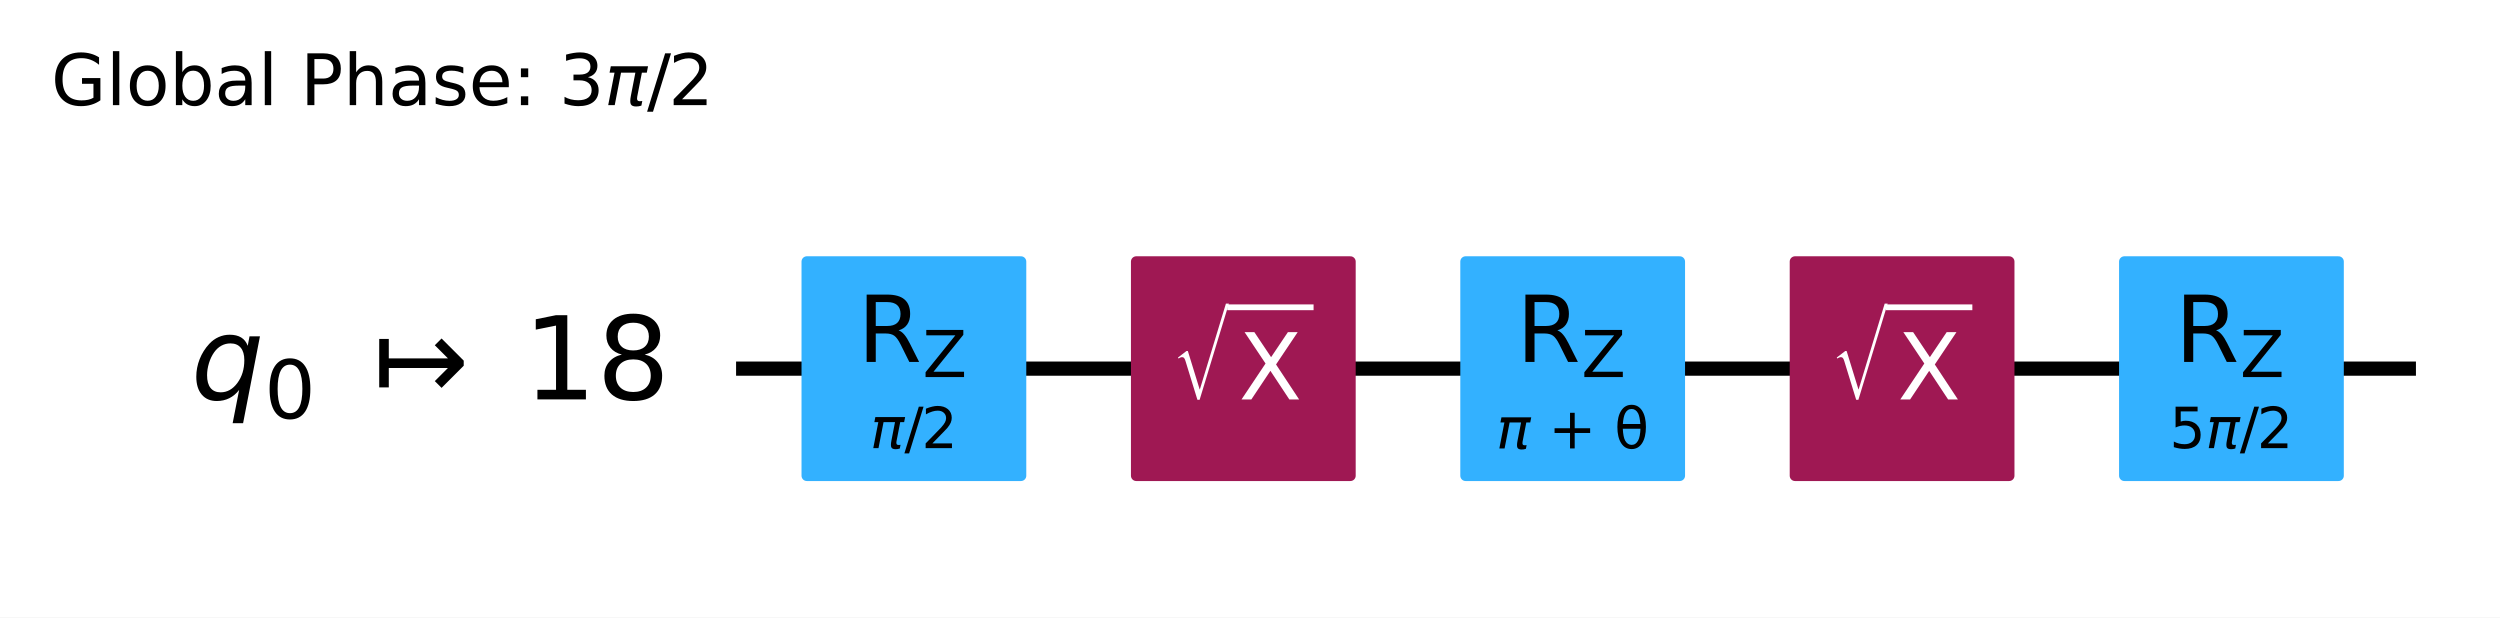
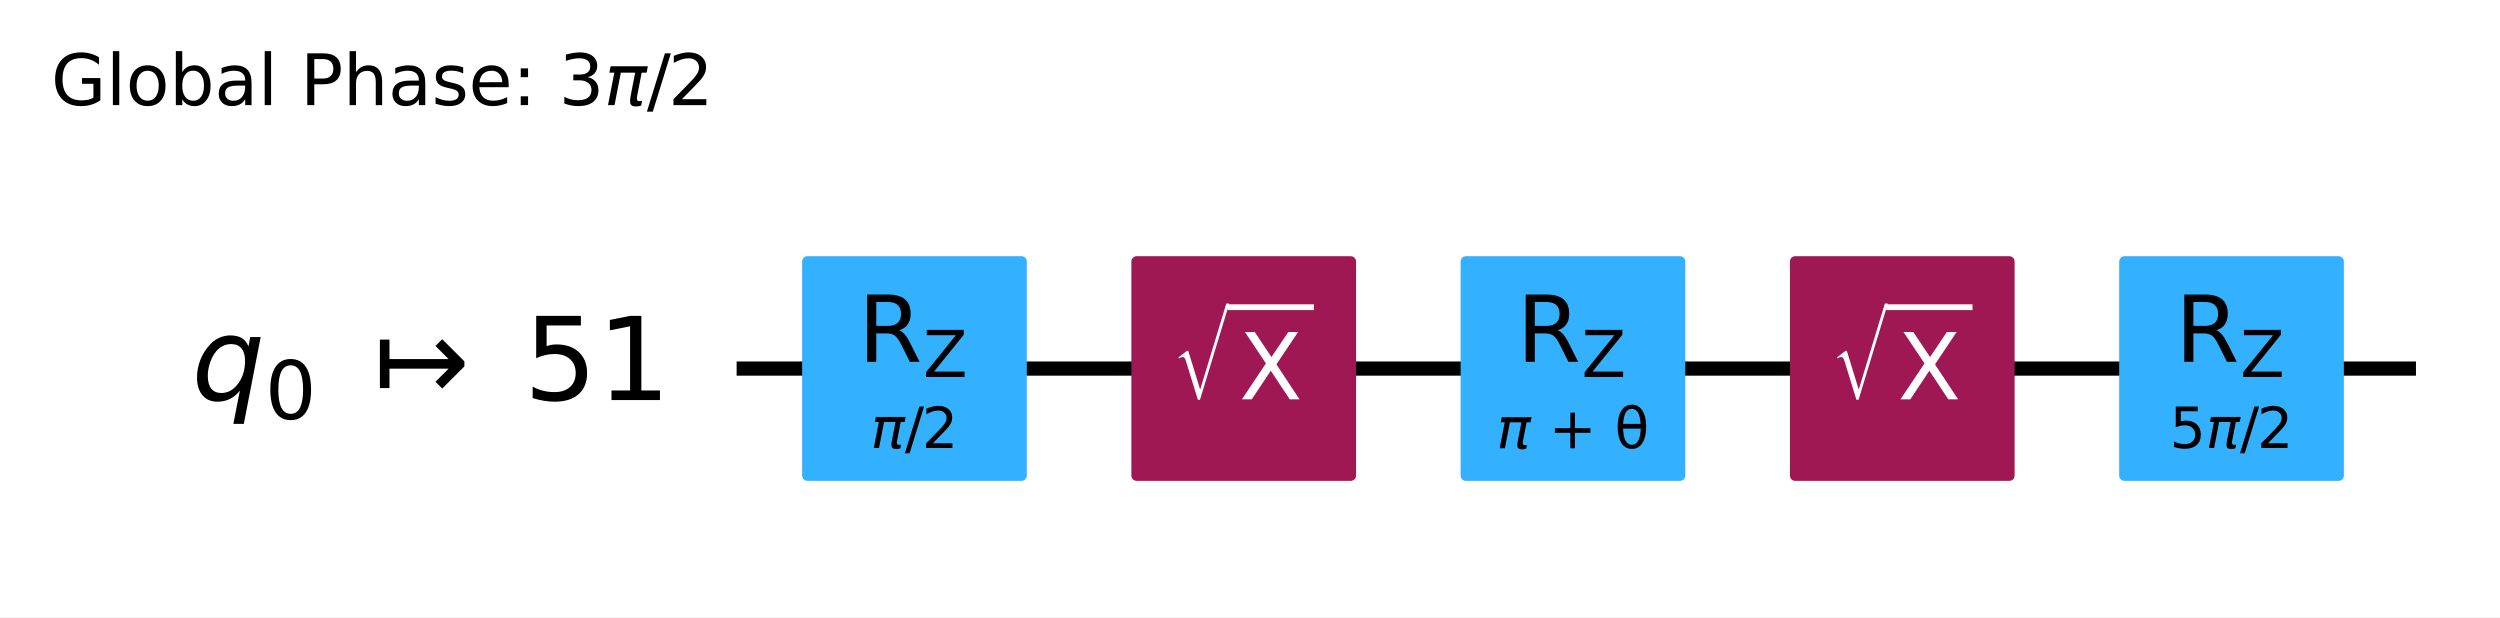
- <svg xmlns="http://www.w3.org/2000/svg" xmlns:xlink="http://www.w3.org/1999/xlink" width="351.83pt" height="86.894pt" version="1.1" viewBox="0 0 351.83 86.894">
+ <svg xmlns="http://www.w3.org/2000/svg" xmlns:xlink="http://www.w3.org/1999/xlink" width="351.94pt" height="86.894pt" version="1.1" viewBox="0 0 351.94 86.894">
  <defs>
    <style type="text/css">*{stroke-linejoin: round; stroke-linecap: butt}</style>
  </defs>
-   <path d="m0 86.894h351.83v-86.894h-351.83z" fill="#ffffff" />
-   <path d="m103.59 51.882h236.41" clip-path="url(#95c10ee0381)" fill="none" stroke="#000000" stroke-linecap="square" stroke-width="2" />
+   <path d="m0 86.894h351.94v-86.894h-351.94z" fill="#ffffff" />
+   <path d="m103.7 51.882h236.41" clip-path="url(#95c10ee0381)" fill="none" stroke="#000000" stroke-linecap="square" stroke-width="2" />
  <g transform="translate(7.2 14.798) scale(.1 -.1)">
    <defs>
      <path id="DejaVuSans-47" transform="scale(.015625)" d="m3809 666v1253h-1031v519h1656v-2004q-365-259-806-392-440-133-940-133-1094 0-1712 639-617 640-617 1780 0 1144 617 1783 618 639 1712 639 456 0 867-113 411-112 758-331v-672q-350 297-744 447t-828 150q-857 0-1287-478-429-478-429-1425 0-944 429-1422 430-478 1287-478 334 0 596 58 263 58 472 180z" />
      <path id="DejaVuSans-6c" transform="scale(.015625)" d="m603 4863h575v-4863h-575v4863z" />
      <path id="DejaVuSans-6f" transform="scale(.015625)" d="m1959 3097q-462 0-731-361t-269-989 267-989q268-361 733-361 460 0 728 362 269 363 269 988 0 622-269 986-268 364-728 364zm0 487q750 0 1178-488 429-487 429-1349 0-859-429-1349-428-489-1178-489-753 0-1180 489-426 490-426 1349 0 862 426 1349 427 488 1180 488z" />
      <path id="DejaVuSans-62" transform="scale(.015625)" d="m3116 1747q0 634-261 995t-717 361q-457 0-718-361t-261-995 261-995 718-361q456 0 717 361t261 995zm-1957 1222q182 312 458 463 277 152 661 152 638 0 1036-506 399-506 399-1331t-399-1332q-398-506-1036-506-384 0-661 152-276 152-458 464v-525h-578v4863h578v-1894z" />
      <path id="DejaVuSans-61" transform="scale(.015625)" d="m2194 1759q-697 0-966-159t-269-544q0-306 202-486 202-179 548-179 479 0 768 339t289 901v128h-572zm1147 238v-1997h-575v531q-197-318-491-470t-719-152q-537 0-855 302-317 302-317 808 0 590 395 890 396 300 1180 300h807v57q0 397-261 614t-733 217q-300 0-585-72-284-72-546-216v532q315 122 612 182 297 61 578 61 760 0 1135-394 375-393 375-1193z" />
      <path id="DejaVuSans-50" transform="scale(.015625)" d="m1259 4147v-1753h794q441 0 681 228 241 228 241 650 0 419-241 647-240 228-681 228h-794zm-631 519h1425q785 0 1186-355 402-355 402-1039 0-691-402-1044-401-353-1186-353h-794v-1875h-631v4666z" />
      <path id="DejaVuSans-68" transform="scale(.015625)" d="m3513 2113v-2113h-575v2094q0 497-194 743-194 247-581 247-466 0-735-297-269-296-269-809v-1978h-578v4863h578v-1907q207 316 486 472 280 156 646 156 603 0 912-373 310-373 310-1098z" />
      <path id="DejaVuSans-73" transform="scale(.015625)" d="m2834 3397v-544q-243 125-506 187-262 63-544 63-428 0-642-131t-214-394q0-200 153-314t616-217l197-44q612-131 870-370t258-667q0-488-386-773-386-284-1061-284-281 0-586 55t-642 164v594q319-166 628-249 309-82 613-82 406 0 624 139 219 139 219 392 0 234-158 359-157 125-692 241l-200 47q-534 112-772 345-237 233-237 639 0 494 350 762 350 269 994 269 318 0 599-47 282-46 519-140z" />
      <path id="DejaVuSans-65" transform="scale(.015625)" d="m3597 1894v-281h-2644q38-594 358-905t892-311q331 0 642 81t618 244v-544q-310-131-635-200t-659-69q-838 0-1327 487-489 488-489 1320 0 859 464 1363 464 505 1252 505 706 0 1117-455 411-454 411-1235zm-575 169q-6 471-264 752-258 282-683 282-481 0-770-272t-333-766l2050 4z" />
      <path id="DejaVuSans-3a" transform="scale(.015625)" d="m750 794h659v-794h-659v794zm0 2515h659v-793h-659v793z" />
      <path id="DejaVuSans-33" transform="scale(.015625)" d="m2597 2516q453-97 707-404 255-306 255-756 0-690-475-1069-475-378-1350-378-293 0-604 58t-642 174v609q262-153 574-231 313-78 654-78 593 0 904 234t311 681q0 413-289 645-289 233-804 233h-544v519h569q465 0 712 186t247 536q0 359-255 551-254 193-729 193-260 0-557-57-297-56-653-174v562q360 100 674 150t592 50q719 0 1137-327 419-326 419-882 0-388-222-655t-631-370z" />
      <path id="DejaVuSans-Oblique-3c0" transform="scale(.015625)" d="m584 3500h3354l-113-575h-441l-418-2150q-44-225 15-325 57-97 228-97 47 0 116 10 72 6 94 9l-81-416q-116-40-235-59-122-19-237-19-375 0-478 203-104 207 3 757l406 2087h-1291l-568-2925h-588l569 2925h-447l112 575z" />
      <path id="DejaVuSans-2f" transform="scale(.015625)" d="m1625 4666h531l-1625-5260h-531l1625 5260z" />
      <path id="DejaVuSans-32" transform="scale(.015625)" d="m1228 531h2203v-531h-2962v531q359 372 979 998 621 627 780 809 303 340 423 576 121 236 121 464 0 372-261 606-261 235-680 235-297 0-627-103-329-103-704-313v638q381 153 712 231 332 78 607 78 725 0 1156-363 431-362 431-968 0-288-108-546-107-257-392-607-78-91-497-524-418-433-1181-1211z" />
    </defs>
    <use transform="translate(0 .015625)" xlink:href="#DejaVuSans-47" />
    <use transform="translate(77.49 .015625)" xlink:href="#DejaVuSans-6c" />
    <use transform="translate(105.27 .015625)" xlink:href="#DejaVuSans-6f" />
    <use transform="translate(166.46 .015625)" xlink:href="#DejaVuSans-62" />
    <use transform="translate(229.93 .015625)" xlink:href="#DejaVuSans-61" />
    <use transform="translate(291.21 .015625)" xlink:href="#DejaVuSans-6c" />
    <use transform="translate(318.99 .015625)" xlink:href="#DejaVuSans-20" />
    <use transform="translate(350.78 .015625)" xlink:href="#DejaVuSans-50" />
    <use transform="translate(411.08 .015625)" xlink:href="#DejaVuSans-68" />
    <use transform="translate(474.46 .015625)" xlink:href="#DejaVuSans-61" />
    <use transform="translate(535.74 .015625)" xlink:href="#DejaVuSans-73" />
    <use transform="translate(587.84 .015625)" xlink:href="#DejaVuSans-65" />
    <use transform="translate(649.37 .015625)" xlink:href="#DejaVuSans-3a" />
    <use transform="translate(683.06 .015625)" xlink:href="#DejaVuSans-20" />
    <use transform="translate(714.84 .015625)" xlink:href="#DejaVuSans-33" />
    <use transform="translate(778.47 .015625)" xlink:href="#DejaVuSans-Oblique-3c0" />
    <use transform="translate(838.67 .015625)" xlink:href="#DejaVuSans-2f" />
    <use transform="translate(868.74 .015625)" xlink:href="#DejaVuSans-32" />
  </g>
-   <path d="m98.952 28.705h-1158.8v92.708h1158.8z" clip-path="url(#95c10ee0381)" fill="#ffffff" stroke="#ffffff" stroke-width="1.5" />
-   <path d="m113.55 66.947h30.13v-30.13h-30.13z" clip-path="url(#95c10ee0381)" fill="#33b1ff" stroke="#33b1ff" stroke-width="1.5" />
-   <path d="m159.91 66.947h30.13v-30.13h-30.13z" clip-path="url(#95c10ee0381)" fill="#9f1853" stroke="#9f1853" stroke-width="1.5" />
-   <path d="m206.26 66.947h30.13v-30.13h-30.13z" clip-path="url(#95c10ee0381)" fill="#33b1ff" stroke="#33b1ff" stroke-width="1.5" />
-   <path d="m252.62 66.947h30.13v-30.13h-30.13z" clip-path="url(#95c10ee0381)" fill="#9f1853" stroke="#9f1853" stroke-width="1.5" />
-   <path d="m298.97 66.947h30.13v-30.13h-30.13z" clip-path="url(#95c10ee0381)" fill="#33b1ff" stroke="#33b1ff" stroke-width="1.5" />
+   <path d="m99.064 28.705h-1158.8v92.708h1158.8z" clip-path="url(#95c10ee0381)" fill="#ffffff" stroke="#ffffff" stroke-width="1.5" />
+   <path d="m113.67 66.947h30.13v-30.13h-30.13z" clip-path="url(#95c10ee0381)" fill="#33b1ff" stroke="#33b1ff" stroke-width="1.5" />
+   <path d="m160.02 66.947h30.13v-30.13h-30.13z" clip-path="url(#95c10ee0381)" fill="#9f1853" stroke="#9f1853" stroke-width="1.5" />
+   <path d="m206.37 66.947h30.13v-30.13h-30.13z" clip-path="url(#95c10ee0381)" fill="#33b1ff" stroke="#33b1ff" stroke-width="1.5" />
+   <path d="m252.73 66.947h30.13v-30.13h-30.13z" clip-path="url(#95c10ee0381)" fill="#9f1853" stroke="#9f1853" stroke-width="1.5" />
+   <path d="m299.08 66.947h30.13v-30.13h-30.13z" clip-path="url(#95c10ee0381)" fill="#33b1ff" stroke="#33b1ff" stroke-width="1.5" />
  <g clip-path="url(#95c10ee0381)">
-     <g transform="translate(26.879 56.333) scale(.1625 -.1625)">
+     <g transform="translate(26.991 56.333) scale(.1625 -.1625)">
      <defs>
        <path id="DejaVuSans-Oblique-71" transform="scale(.015625)" d="m2669 525q-231-303-546-460-314-156-695-156-531 0-833 358-301 358-301 986 0 506 186 978t533 847q225 244 517 375t614 131q387 0 637-153t363-462l100 525h578l-934-4813h-579l360 1844zm-1778 813q0-463 193-705 194-242 560-242 544 0 928 520t384 1264q0 450-199 689-198 239-569 239-272 0-504-127-231-126-403-370-181-256-286-600-104-343-104-668z" />
        <path id="DejaVuSans-30" transform="scale(.015625)" d="m2034 4250q-487 0-733-480-245-479-245-1442 0-959 245-1439 246-480 733-480 491 0 736 480 246 480 246 1439 0 963-246 1442-245 480-736 480zm0 500q785 0 1199-621 414-620 414-1801 0-1178-414-1799-414-620-1199-620-784 0-1198 620-414 621-414 1799 0 1181 414 1801 414 621 1198 621z" />
        <path id="DejaVuSans-21a6" transform="scale(.015625)" d="m4175 1741h-3278v-1078h-531v2687h531v-1078h3278l-728 728 375 375 1228-1228v-281l-1228-1228-375 375 728 728z" />
+         <path id="DejaVuSans-35" transform="scale(.015625)" d="m691 4666h2478v-532h-1900v-1143q137 47 274 70 138 23 276 23 781 0 1237-428 457-428 457-1159 0-753-469-1171-469-417-1322-417-294 0-599 50-304 50-629 150v635q281-153 581-228t634-75q541 0 856 284 316 284 316 772 0 487-316 771-315 285-856 285-253 0-505-56-251-56-513-175v2344z" />
        <path id="DejaVuSans-31" transform="scale(.015625)" d="m794 531h1031v3560l-1122-225v575l1116 225h631v-4135h1031v-531h-2687v531z" />
-         <path id="DejaVuSans-38" transform="scale(.015625)" d="m2034 2216q-450 0-708-241-257-241-257-662 0-422 257-663 258-241 708-241t709 242q260 243 260 662 0 421-258 662-257 241-711 241zm-631 268q-406 100-633 378-226 279-226 679 0 559 398 884 399 325 1092 325 697 0 1094-325t397-884q0-400-227-679-226-278-629-378 456-106 710-416 255-309 255-755 0-679-414-1042-414-362-1186-362-771 0-1186 362-414 363-414 1042 0 446 256 755 257 310 713 416zm-231 997q0-362 226-565 227-203 636-203 407 0 636 203 230 203 230 565 0 363-230 566-229 203-636 203-409 0-636-203-226-203-226-566z" />
      </defs>
-       <use transform="translate(0 .78125)" xlink:href="#DejaVuSans-Oblique-71" />
-       <use transform="translate(63.477 -15.625) scale(.7)" xlink:href="#DejaVuSans-30" />
-       <use transform="translate(157.29 .78125)" xlink:href="#DejaVuSans-21a6" />
-       <use transform="translate(287.62 .78125)" xlink:href="#DejaVuSans-31" />
-       <use transform="translate(351.24 .78125)" xlink:href="#DejaVuSans-38" />
+       <use transform="translate(0 .09375)" xlink:href="#DejaVuSans-Oblique-71" />
+       <use transform="translate(63.477 -16.312) scale(.7)" xlink:href="#DejaVuSans-30" />
+       <use transform="translate(157.29 .09375)" xlink:href="#DejaVuSans-21a6" />
+       <use transform="translate(287.62 .09375)" xlink:href="#DejaVuSans-35" />
+       <use transform="translate(351.24 .09375)" xlink:href="#DejaVuSans-31" />
    </g>
  </g>
  <g clip-path="url(#95c10ee0381)">
-     <g transform="translate(122.46 63.128) scale(.08 -.08)">
+     <g transform="translate(122.57 63.128) scale(.08 -.08)">
      <use transform="translate(0 .78125)" xlink:href="#DejaVuSans-Oblique-3c0" />
      <use transform="translate(60.205 .78125)" xlink:href="#DejaVuSans-2f" />
      <use transform="translate(90.271 .78125)" xlink:href="#DejaVuSans-32" />
    </g>
  </g>
  <g clip-path="url(#95c10ee0381)">
-     <g transform="translate(120.69 50.949) scale(.13 -.13)">
+     <g transform="translate(120.8 50.949) scale(.13 -.13)">
      <defs>
        <path id="DejaVuSans-52" transform="scale(.015625)" d="m2841 2188q203-69 395-294t386-619l641-1275h-679l-596 1197q-232 469-449 622t-592 153h-688v-1972h-631v4666h1425q800 0 1194-335 394-334 394-1009 0-441-205-732-205-290-595-402zm-1582 1959v-1656h794q456 0 689 211t233 620-233 617-689 208h-794z" />
        <path id="DejaVuSans-5a" transform="scale(.015625)" d="m359 4666h3666v-482l-2950-3653h3022v-531h-3809v481l2950 3653h-2879v532z" />
      </defs>
      <use transform="translate(0 .09375)" xlink:href="#DejaVuSans-52" />
      <use transform="translate(70.439 -16.312) scale(.7)" xlink:href="#DejaVuSans-5a" />
    </g>
  </g>
  <g clip-path="url(#95c10ee0381)">
-     <g transform="translate(164.96 56.328) scale(.13 -.13)" fill="#ffffff">
+     <g transform="translate(165.07 56.328) scale(.13 -.13)" fill="#ffffff">
      <defs>
        <path id="STIXSizeOneSym-Regular-221a" transform="scale(.015625)" d="m6970 9933-3597-11821h-269l-1478 4806q-71 231-161 333-89 103-236 103-218 0-435-173l-77 128 1049 806h160l1453-4717h26l3200 10535h365z" />
        <path id="DejaVuSans-58" transform="scale(.015625)" d="m403 4666h678l1160-1735 1165 1735h678l-1500-2241 1600-2425h-678l-1312 1984-1322-1984h-681l1665 2491-1453 2175z" />
      </defs>
      <use transform="translate(0 17.094) scale(.56391)" xlink:href="#STIXSizeOneSym-Regular-221a" />
      <use transform="translate(72.088 .84375)" xlink:href="#DejaVuSans-58" />
      <path d="m59.588 97.5v6.25h93.506v-6.25h-93.506z" />
    </g>
  </g>
  <g clip-path="url(#95c10ee0381)">
-     <g transform="translate(210.57 63.128) scale(.08 -.08)">
+     <g transform="translate(210.68 63.128) scale(.08 -.08)">
      <defs>
        <path id="DejaVuSans-2b" transform="scale(.015625)" d="m2944 4013v-1741h1740v-531h-1740v-1741h-525v1741h-1741v531h1741v1741h525z" />
        <path id="DejaVuSans-3b8" transform="scale(.015625)" d="m2953 2219h-1990q46-935 262-1331 269-488 734-488 469 0 729 491 228 431 265 1328zm-9 531q-88 888-256 1200-269 494-729 494-478 0-731-488-200-393-259-1206h1975zm-985 2163q750 0 1179-663 428-659 428-1828 0-1166-428-1828-429-666-1179-666-753 0-1178 666-428 662-428 1828 0 1169 428 1828 425 663 1178 663z" />
      </defs>
      <use transform="translate(0 .23438)" xlink:href="#DejaVuSans-Oblique-3c0" />
      <use transform="translate(60.205 .23438)" xlink:href="#DejaVuSans-20" />
      <use transform="translate(91.992 .23438)" xlink:href="#DejaVuSans-2b" />
      <use transform="translate(175.78 .23438)" xlink:href="#DejaVuSans-20" />
      <use transform="translate(207.57 .23438)" xlink:href="#DejaVuSans-3b8" />
    </g>
  </g>
  <g clip-path="url(#95c10ee0381)">
-     <g transform="translate(213.4 50.949) scale(.13 -.13)">
+     <g transform="translate(213.51 50.949) scale(.13 -.13)">
      <use transform="translate(0 .09375)" xlink:href="#DejaVuSans-52" />
      <use transform="translate(70.439 -16.312) scale(.7)" xlink:href="#DejaVuSans-5a" />
    </g>
  </g>
  <g clip-path="url(#95c10ee0381)">
-     <g transform="translate(257.67 56.328) scale(.13 -.13)" fill="#ffffff">
+     <g transform="translate(257.78 56.328) scale(.13 -.13)" fill="#ffffff">
      <use transform="translate(0 17.094) scale(.56391)" xlink:href="#STIXSizeOneSym-Regular-221a" />
      <use transform="translate(72.088 .84375)" xlink:href="#DejaVuSans-58" />
      <path d="m59.588 97.5v6.25h93.506v-6.25h-93.506z" />
    </g>
  </g>
  <g clip-path="url(#95c10ee0381)">
-     <g transform="translate(305.31 63.128) scale(.08 -.08)">
-       <defs>
-         <path id="DejaVuSans-35" transform="scale(.015625)" d="m691 4666h2478v-532h-1900v-1143q137 47 274 70 138 23 276 23 781 0 1237-428 457-428 457-1159 0-753-469-1171-469-417-1322-417-294 0-599 50-304 50-629 150v635q281-153 581-228t634-75q541 0 856 284 316 284 316 772 0 487-316 771-315 285-856 285-253 0-505-56-251-56-513-175v2344z" />
-       </defs>
+     <g transform="translate(305.43 63.128) scale(.08 -.08)">
      <use transform="translate(0 .78125)" xlink:href="#DejaVuSans-35" />
      <use transform="translate(63.623 .78125)" xlink:href="#DejaVuSans-Oblique-3c0" />
      <use transform="translate(123.83 .78125)" xlink:href="#DejaVuSans-2f" />
      <use transform="translate(153.89 .78125)" xlink:href="#DejaVuSans-32" />
    </g>
  </g>
  <g clip-path="url(#95c10ee0381)">
-     <g transform="translate(306.1 50.949) scale(.13 -.13)">
+     <g transform="translate(306.22 50.949) scale(.13 -.13)">
      <use transform="translate(0 .09375)" xlink:href="#DejaVuSans-52" />
      <use transform="translate(70.439 -16.312) scale(.7)" xlink:href="#DejaVuSans-5a" />
    </g>
  </g>
  <defs>
    <clipPath id="95c10ee0381">
-       <rect x="7.2" y="14.798" width="337.43" height="64.896" />
+       <rect x="7.2" y="14.798" width="337.54" height="64.896" />
    </clipPath>
  </defs>
</svg>
